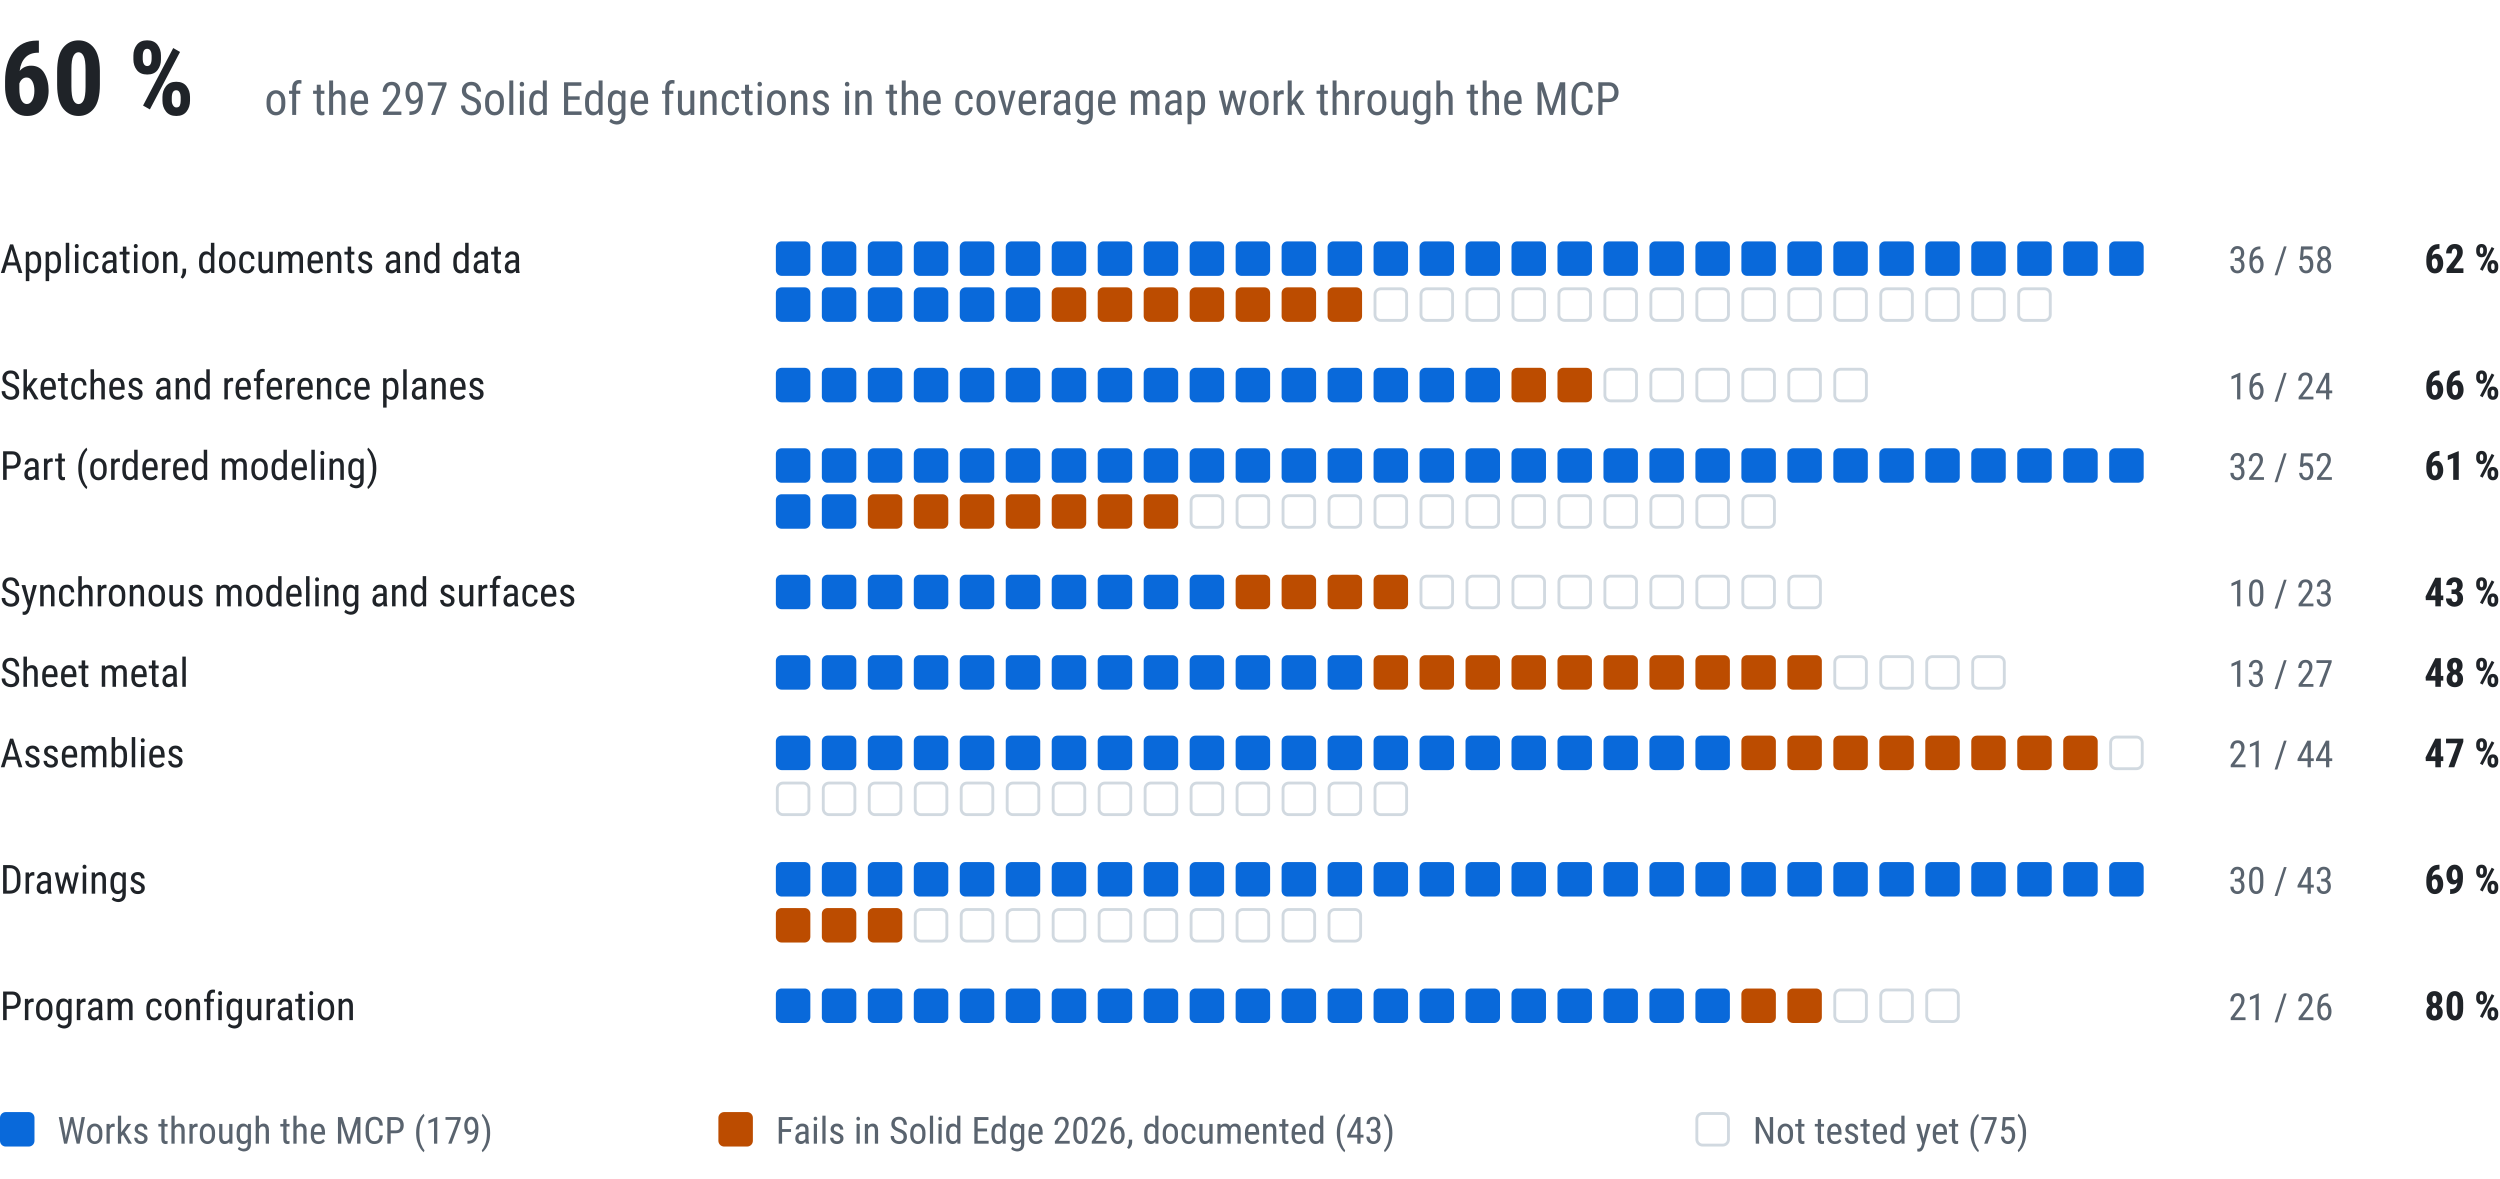
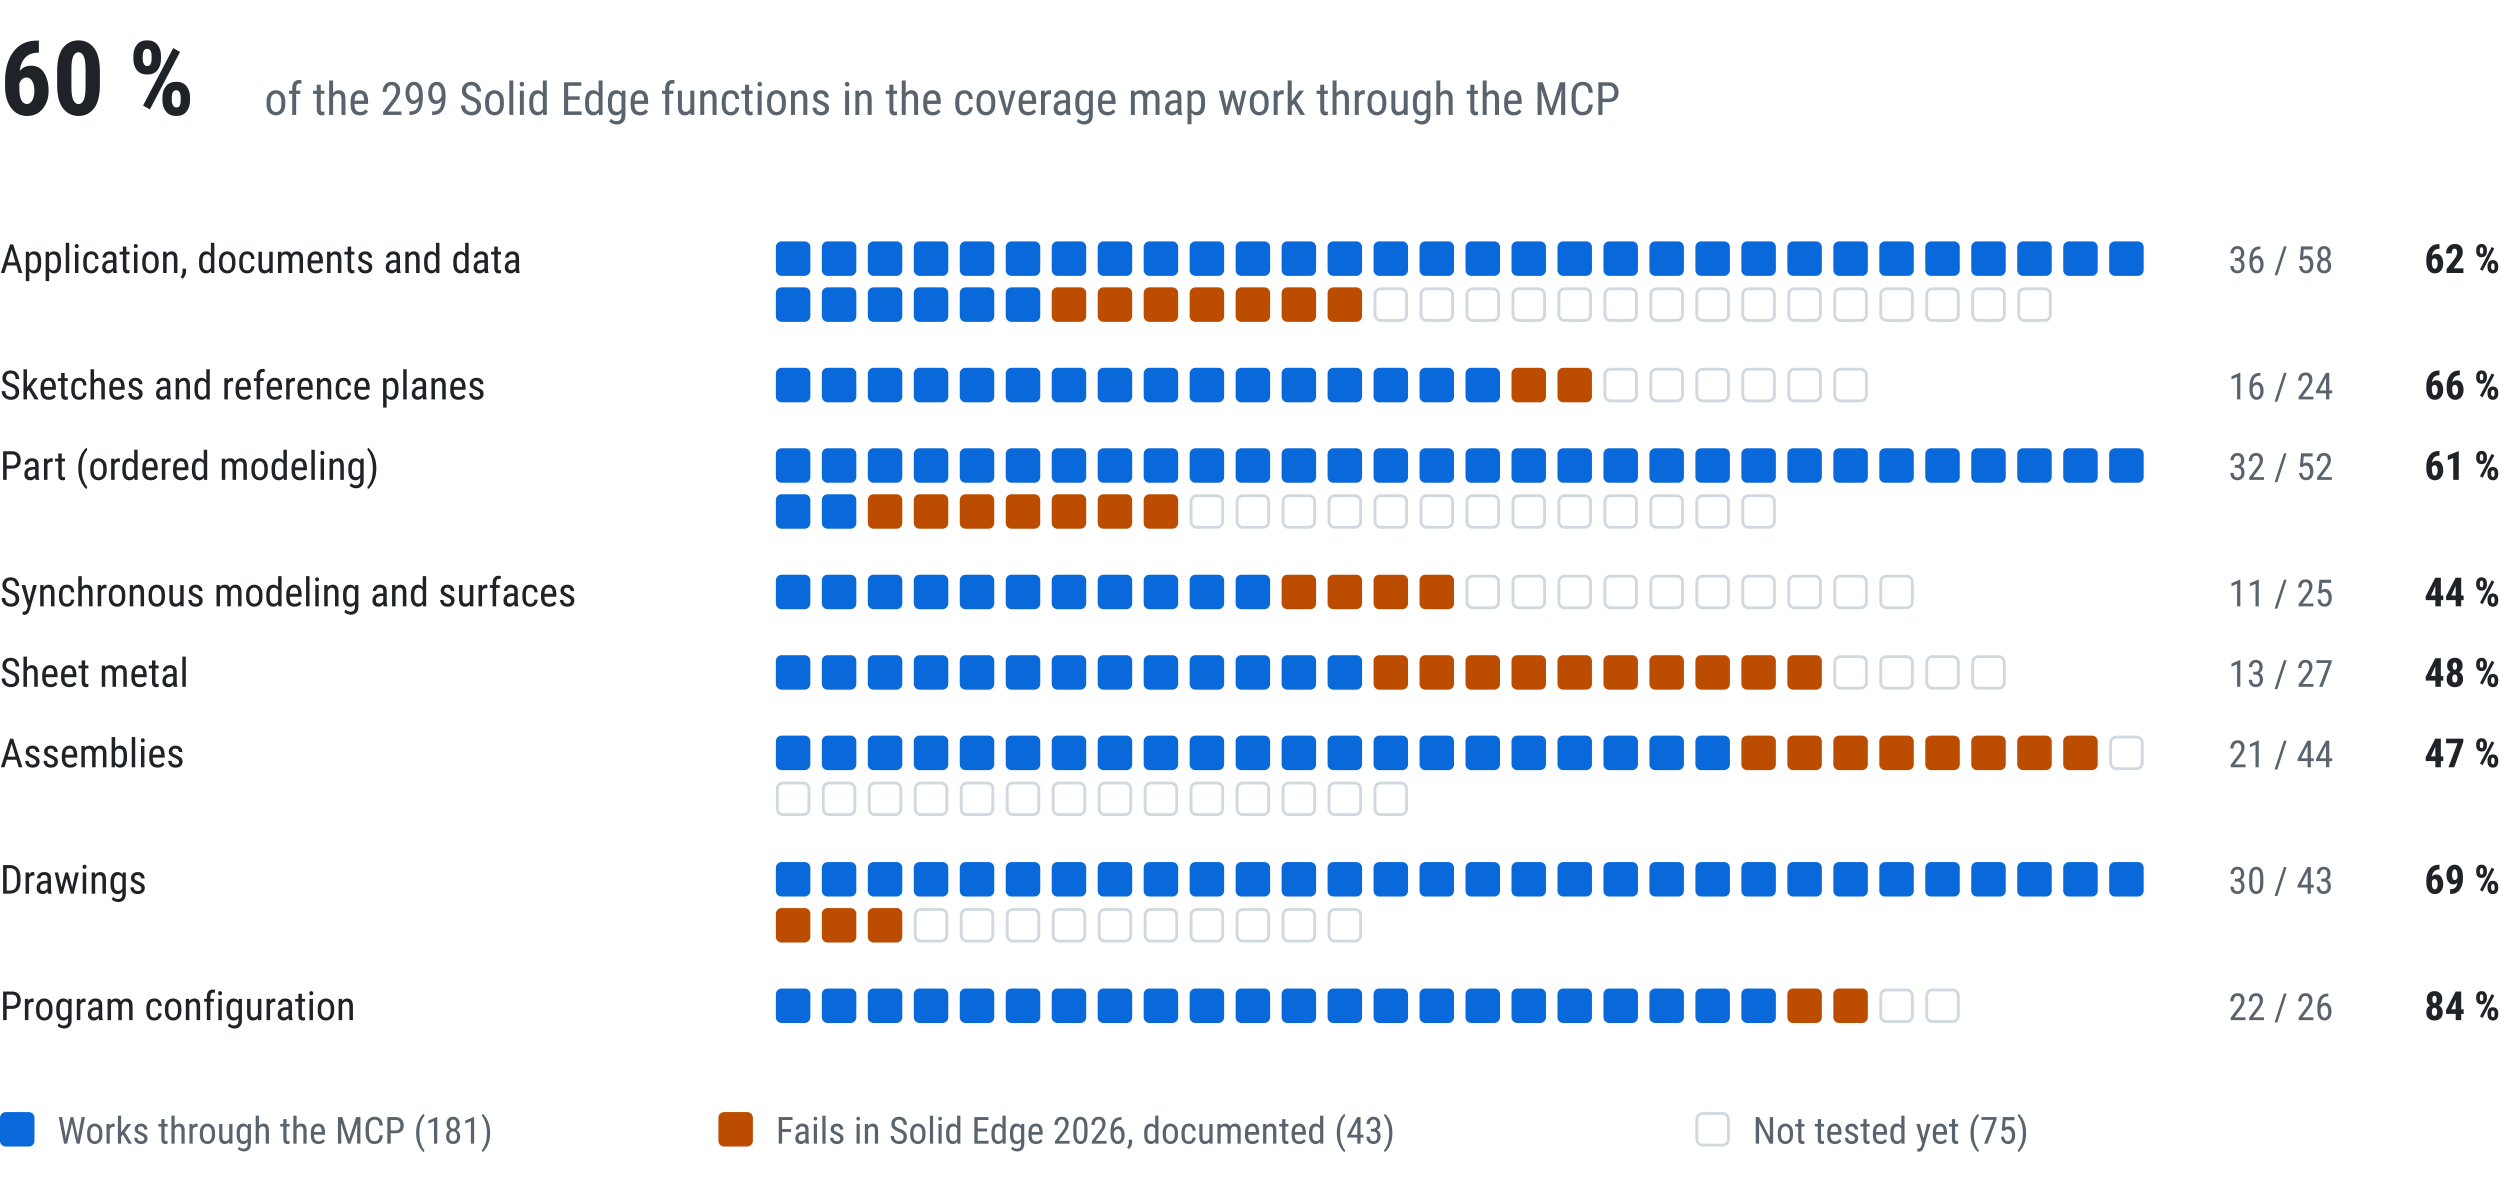
<svg xmlns="http://www.w3.org/2000/svg" width="870" height="410" viewBox="0 0 870 410" role="img" aria-labelledby="title desc">
  <g font-family="Bahnschrift, 'DIN Alternate', 'DIN 1451', D-DIN, Barlow, 'Roboto Condensed', 'Arial Narrow', sans-serif">
    <text x="0" y="40" font-size="36" font-weight="600" fill="#1f2328">60 %</text>
-     <text x="92" y="40" font-size="16" fill="#59636e">of the 297 Solid Edge functions in the coverage map work through the MCP</text>
+     <text x="92" y="40" font-size="16" fill="#59636e">of the 299 Solid Edge functions in the coverage map work through the MCP</text>
    <text x="0" y="95" font-size="14" fill="#1f2328">Application, documents and data</text>
    <rect x="270" y="84" width="12" height="12" rx="2" fill="#0969da" />
    <rect x="286" y="84" width="12" height="12" rx="2" fill="#0969da" />
    <rect x="302" y="84" width="12" height="12" rx="2" fill="#0969da" />
    <rect x="318" y="84" width="12" height="12" rx="2" fill="#0969da" />
    <rect x="334" y="84" width="12" height="12" rx="2" fill="#0969da" />
    <rect x="350" y="84" width="12" height="12" rx="2" fill="#0969da" />
    <rect x="366" y="84" width="12" height="12" rx="2" fill="#0969da" />
    <rect x="382" y="84" width="12" height="12" rx="2" fill="#0969da" />
    <rect x="398" y="84" width="12" height="12" rx="2" fill="#0969da" />
    <rect x="414" y="84" width="12" height="12" rx="2" fill="#0969da" />
    <rect x="430" y="84" width="12" height="12" rx="2" fill="#0969da" />
    <rect x="446" y="84" width="12" height="12" rx="2" fill="#0969da" />
    <rect x="462" y="84" width="12" height="12" rx="2" fill="#0969da" />
    <rect x="478" y="84" width="12" height="12" rx="2" fill="#0969da" />
    <rect x="494" y="84" width="12" height="12" rx="2" fill="#0969da" />
    <rect x="510" y="84" width="12" height="12" rx="2" fill="#0969da" />
    <rect x="526" y="84" width="12" height="12" rx="2" fill="#0969da" />
    <rect x="542" y="84" width="12" height="12" rx="2" fill="#0969da" />
    <rect x="558" y="84" width="12" height="12" rx="2" fill="#0969da" />
    <rect x="574" y="84" width="12" height="12" rx="2" fill="#0969da" />
    <rect x="590" y="84" width="12" height="12" rx="2" fill="#0969da" />
    <rect x="606" y="84" width="12" height="12" rx="2" fill="#0969da" />
    <rect x="622" y="84" width="12" height="12" rx="2" fill="#0969da" />
    <rect x="638" y="84" width="12" height="12" rx="2" fill="#0969da" />
    <rect x="654" y="84" width="12" height="12" rx="2" fill="#0969da" />
    <rect x="670" y="84" width="12" height="12" rx="2" fill="#0969da" />
    <rect x="686" y="84" width="12" height="12" rx="2" fill="#0969da" />
    <rect x="702" y="84" width="12" height="12" rx="2" fill="#0969da" />
    <rect x="718" y="84" width="12" height="12" rx="2" fill="#0969da" />
    <rect x="734" y="84" width="12" height="12" rx="2" fill="#0969da" />
    <rect x="270" y="100" width="12" height="12" rx="2" fill="#0969da" />
    <rect x="286" y="100" width="12" height="12" rx="2" fill="#0969da" />
    <rect x="302" y="100" width="12" height="12" rx="2" fill="#0969da" />
    <rect x="318" y="100" width="12" height="12" rx="2" fill="#0969da" />
    <rect x="334" y="100" width="12" height="12" rx="2" fill="#0969da" />
    <rect x="350" y="100" width="12" height="12" rx="2" fill="#0969da" />
    <rect x="366" y="100" width="12" height="12" rx="2" fill="#bc4c00" />
    <rect x="382" y="100" width="12" height="12" rx="2" fill="#bc4c00" />
    <rect x="398" y="100" width="12" height="12" rx="2" fill="#bc4c00" />
    <rect x="414" y="100" width="12" height="12" rx="2" fill="#bc4c00" />
    <rect x="430" y="100" width="12" height="12" rx="2" fill="#bc4c00" />
    <rect x="446" y="100" width="12" height="12" rx="2" fill="#bc4c00" />
    <rect x="462" y="100" width="12" height="12" rx="2" fill="#bc4c00" />
    <rect x="478.5" y="100.5" width="11" height="11" rx="2" fill="none" stroke="#d1d9e0" />
    <rect x="494.5" y="100.5" width="11" height="11" rx="2" fill="none" stroke="#d1d9e0" />
    <rect x="510.5" y="100.5" width="11" height="11" rx="2" fill="none" stroke="#d1d9e0" />
    <rect x="526.5" y="100.5" width="11" height="11" rx="2" fill="none" stroke="#d1d9e0" />
    <rect x="542.5" y="100.5" width="11" height="11" rx="2" fill="none" stroke="#d1d9e0" />
    <rect x="558.5" y="100.5" width="11" height="11" rx="2" fill="none" stroke="#d1d9e0" />
    <rect x="574.5" y="100.5" width="11" height="11" rx="2" fill="none" stroke="#d1d9e0" />
    <rect x="590.5" y="100.5" width="11" height="11" rx="2" fill="none" stroke="#d1d9e0" />
    <rect x="606.5" y="100.5" width="11" height="11" rx="2" fill="none" stroke="#d1d9e0" />
    <rect x="622.5" y="100.5" width="11" height="11" rx="2" fill="none" stroke="#d1d9e0" />
    <rect x="638.5" y="100.5" width="11" height="11" rx="2" fill="none" stroke="#d1d9e0" />
    <rect x="654.5" y="100.5" width="11" height="11" rx="2" fill="none" stroke="#d1d9e0" />
    <rect x="670.5" y="100.5" width="11" height="11" rx="2" fill="none" stroke="#d1d9e0" />
    <rect x="686.5" y="100.5" width="11" height="11" rx="2" fill="none" stroke="#d1d9e0" />
    <rect x="702.5" y="100.5" width="11" height="11" rx="2" fill="none" stroke="#d1d9e0" />
    <text x="812" y="95" font-size="13" text-anchor="end" fill="#59636e">36 / 58</text>
    <text x="870" y="95" font-size="14" font-weight="600" text-anchor="end" fill="#1f2328">62 %</text>
    <text x="0" y="139" font-size="14" fill="#1f2328">Sketches and reference planes</text>
    <rect x="270" y="128" width="12" height="12" rx="2" fill="#0969da" />
    <rect x="286" y="128" width="12" height="12" rx="2" fill="#0969da" />
    <rect x="302" y="128" width="12" height="12" rx="2" fill="#0969da" />
    <rect x="318" y="128" width="12" height="12" rx="2" fill="#0969da" />
    <rect x="334" y="128" width="12" height="12" rx="2" fill="#0969da" />
    <rect x="350" y="128" width="12" height="12" rx="2" fill="#0969da" />
    <rect x="366" y="128" width="12" height="12" rx="2" fill="#0969da" />
    <rect x="382" y="128" width="12" height="12" rx="2" fill="#0969da" />
    <rect x="398" y="128" width="12" height="12" rx="2" fill="#0969da" />
    <rect x="414" y="128" width="12" height="12" rx="2" fill="#0969da" />
    <rect x="430" y="128" width="12" height="12" rx="2" fill="#0969da" />
    <rect x="446" y="128" width="12" height="12" rx="2" fill="#0969da" />
    <rect x="462" y="128" width="12" height="12" rx="2" fill="#0969da" />
    <rect x="478" y="128" width="12" height="12" rx="2" fill="#0969da" />
    <rect x="494" y="128" width="12" height="12" rx="2" fill="#0969da" />
    <rect x="510" y="128" width="12" height="12" rx="2" fill="#0969da" />
    <rect x="526" y="128" width="12" height="12" rx="2" fill="#bc4c00" />
    <rect x="542" y="128" width="12" height="12" rx="2" fill="#bc4c00" />
    <rect x="558.5" y="128.5" width="11" height="11" rx="2" fill="none" stroke="#d1d9e0" />
    <rect x="574.5" y="128.5" width="11" height="11" rx="2" fill="none" stroke="#d1d9e0" />
    <rect x="590.5" y="128.5" width="11" height="11" rx="2" fill="none" stroke="#d1d9e0" />
    <rect x="606.5" y="128.5" width="11" height="11" rx="2" fill="none" stroke="#d1d9e0" />
    <rect x="622.5" y="128.5" width="11" height="11" rx="2" fill="none" stroke="#d1d9e0" />
    <rect x="638.5" y="128.5" width="11" height="11" rx="2" fill="none" stroke="#d1d9e0" />
    <text x="812" y="139" font-size="13" text-anchor="end" fill="#59636e">16 / 24</text>
    <text x="870" y="139" font-size="14" font-weight="600" text-anchor="end" fill="#1f2328">66 %</text>
    <text x="0" y="167" font-size="14" fill="#1f2328">Part (ordered modeling)</text>
    <rect x="270" y="156" width="12" height="12" rx="2" fill="#0969da" />
    <rect x="286" y="156" width="12" height="12" rx="2" fill="#0969da" />
    <rect x="302" y="156" width="12" height="12" rx="2" fill="#0969da" />
    <rect x="318" y="156" width="12" height="12" rx="2" fill="#0969da" />
    <rect x="334" y="156" width="12" height="12" rx="2" fill="#0969da" />
    <rect x="350" y="156" width="12" height="12" rx="2" fill="#0969da" />
    <rect x="366" y="156" width="12" height="12" rx="2" fill="#0969da" />
    <rect x="382" y="156" width="12" height="12" rx="2" fill="#0969da" />
    <rect x="398" y="156" width="12" height="12" rx="2" fill="#0969da" />
    <rect x="414" y="156" width="12" height="12" rx="2" fill="#0969da" />
    <rect x="430" y="156" width="12" height="12" rx="2" fill="#0969da" />
    <rect x="446" y="156" width="12" height="12" rx="2" fill="#0969da" />
    <rect x="462" y="156" width="12" height="12" rx="2" fill="#0969da" />
    <rect x="478" y="156" width="12" height="12" rx="2" fill="#0969da" />
    <rect x="494" y="156" width="12" height="12" rx="2" fill="#0969da" />
    <rect x="510" y="156" width="12" height="12" rx="2" fill="#0969da" />
    <rect x="526" y="156" width="12" height="12" rx="2" fill="#0969da" />
    <rect x="542" y="156" width="12" height="12" rx="2" fill="#0969da" />
    <rect x="558" y="156" width="12" height="12" rx="2" fill="#0969da" />
    <rect x="574" y="156" width="12" height="12" rx="2" fill="#0969da" />
    <rect x="590" y="156" width="12" height="12" rx="2" fill="#0969da" />
    <rect x="606" y="156" width="12" height="12" rx="2" fill="#0969da" />
    <rect x="622" y="156" width="12" height="12" rx="2" fill="#0969da" />
    <rect x="638" y="156" width="12" height="12" rx="2" fill="#0969da" />
    <rect x="654" y="156" width="12" height="12" rx="2" fill="#0969da" />
    <rect x="670" y="156" width="12" height="12" rx="2" fill="#0969da" />
    <rect x="686" y="156" width="12" height="12" rx="2" fill="#0969da" />
    <rect x="702" y="156" width="12" height="12" rx="2" fill="#0969da" />
    <rect x="718" y="156" width="12" height="12" rx="2" fill="#0969da" />
    <rect x="734" y="156" width="12" height="12" rx="2" fill="#0969da" />
    <rect x="270" y="172" width="12" height="12" rx="2" fill="#0969da" />
    <rect x="286" y="172" width="12" height="12" rx="2" fill="#0969da" />
    <rect x="302" y="172" width="12" height="12" rx="2" fill="#bc4c00" />
    <rect x="318" y="172" width="12" height="12" rx="2" fill="#bc4c00" />
    <rect x="334" y="172" width="12" height="12" rx="2" fill="#bc4c00" />
    <rect x="350" y="172" width="12" height="12" rx="2" fill="#bc4c00" />
    <rect x="366" y="172" width="12" height="12" rx="2" fill="#bc4c00" />
    <rect x="382" y="172" width="12" height="12" rx="2" fill="#bc4c00" />
    <rect x="398" y="172" width="12" height="12" rx="2" fill="#bc4c00" />
    <rect x="414.5" y="172.5" width="11" height="11" rx="2" fill="none" stroke="#d1d9e0" />
    <rect x="430.5" y="172.5" width="11" height="11" rx="2" fill="none" stroke="#d1d9e0" />
    <rect x="446.5" y="172.5" width="11" height="11" rx="2" fill="none" stroke="#d1d9e0" />
    <rect x="462.5" y="172.5" width="11" height="11" rx="2" fill="none" stroke="#d1d9e0" />
    <rect x="478.5" y="172.5" width="11" height="11" rx="2" fill="none" stroke="#d1d9e0" />
    <rect x="494.5" y="172.5" width="11" height="11" rx="2" fill="none" stroke="#d1d9e0" />
    <rect x="510.5" y="172.5" width="11" height="11" rx="2" fill="none" stroke="#d1d9e0" />
    <rect x="526.5" y="172.5" width="11" height="11" rx="2" fill="none" stroke="#d1d9e0" />
    <rect x="542.5" y="172.5" width="11" height="11" rx="2" fill="none" stroke="#d1d9e0" />
    <rect x="558.5" y="172.5" width="11" height="11" rx="2" fill="none" stroke="#d1d9e0" />
    <rect x="574.5" y="172.5" width="11" height="11" rx="2" fill="none" stroke="#d1d9e0" />
    <rect x="590.5" y="172.5" width="11" height="11" rx="2" fill="none" stroke="#d1d9e0" />
    <rect x="606.5" y="172.5" width="11" height="11" rx="2" fill="none" stroke="#d1d9e0" />
    <text x="812" y="167" font-size="13" text-anchor="end" fill="#59636e">32 / 52</text>
    <text x="870" y="167" font-size="14" font-weight="600" text-anchor="end" fill="#1f2328">61 %</text>
    <text x="0" y="211" font-size="14" fill="#1f2328">Synchronous modeling and surfaces</text>
    <rect x="270" y="200" width="12" height="12" rx="2" fill="#0969da" />
    <rect x="286" y="200" width="12" height="12" rx="2" fill="#0969da" />
    <rect x="302" y="200" width="12" height="12" rx="2" fill="#0969da" />
    <rect x="318" y="200" width="12" height="12" rx="2" fill="#0969da" />
    <rect x="334" y="200" width="12" height="12" rx="2" fill="#0969da" />
    <rect x="350" y="200" width="12" height="12" rx="2" fill="#0969da" />
    <rect x="366" y="200" width="12" height="12" rx="2" fill="#0969da" />
    <rect x="382" y="200" width="12" height="12" rx="2" fill="#0969da" />
    <rect x="398" y="200" width="12" height="12" rx="2" fill="#0969da" />
    <rect x="414" y="200" width="12" height="12" rx="2" fill="#0969da" />
-     <rect x="430" y="200" width="12" height="12" rx="2" fill="#bc4c00" />
+     <rect x="430" y="200" width="12" height="12" rx="2" fill="#0969da" />
    <rect x="446" y="200" width="12" height="12" rx="2" fill="#bc4c00" />
    <rect x="462" y="200" width="12" height="12" rx="2" fill="#bc4c00" />
    <rect x="478" y="200" width="12" height="12" rx="2" fill="#bc4c00" />
-     <rect x="494.5" y="200.5" width="11" height="11" rx="2" fill="none" stroke="#d1d9e0" />
+     <rect x="494" y="200" width="12" height="12" rx="2" fill="#bc4c00" />
    <rect x="510.5" y="200.5" width="11" height="11" rx="2" fill="none" stroke="#d1d9e0" />
    <rect x="526.5" y="200.5" width="11" height="11" rx="2" fill="none" stroke="#d1d9e0" />
    <rect x="542.5" y="200.5" width="11" height="11" rx="2" fill="none" stroke="#d1d9e0" />
    <rect x="558.5" y="200.5" width="11" height="11" rx="2" fill="none" stroke="#d1d9e0" />
    <rect x="574.5" y="200.5" width="11" height="11" rx="2" fill="none" stroke="#d1d9e0" />
    <rect x="590.5" y="200.5" width="11" height="11" rx="2" fill="none" stroke="#d1d9e0" />
    <rect x="606.5" y="200.5" width="11" height="11" rx="2" fill="none" stroke="#d1d9e0" />
    <rect x="622.5" y="200.5" width="11" height="11" rx="2" fill="none" stroke="#d1d9e0" />
-     <text x="812" y="211" font-size="13" text-anchor="end" fill="#59636e">10 / 23</text>
-     <text x="870" y="211" font-size="14" font-weight="600" text-anchor="end" fill="#1f2328">43 %</text>
+     <rect x="638.5" y="200.5" width="11" height="11" rx="2" fill="none" stroke="#d1d9e0" />
+     <rect x="654.5" y="200.5" width="11" height="11" rx="2" fill="none" stroke="#d1d9e0" />
+     <text x="812" y="211" font-size="13" text-anchor="end" fill="#59636e">11 / 25</text>
+     <text x="870" y="211" font-size="14" font-weight="600" text-anchor="end" fill="#1f2328">44 %</text>
    <text x="0" y="239" font-size="14" fill="#1f2328">Sheet metal</text>
    <rect x="270" y="228" width="12" height="12" rx="2" fill="#0969da" />
    <rect x="286" y="228" width="12" height="12" rx="2" fill="#0969da" />
    <rect x="302" y="228" width="12" height="12" rx="2" fill="#0969da" />
    <rect x="318" y="228" width="12" height="12" rx="2" fill="#0969da" />
    <rect x="334" y="228" width="12" height="12" rx="2" fill="#0969da" />
    <rect x="350" y="228" width="12" height="12" rx="2" fill="#0969da" />
    <rect x="366" y="228" width="12" height="12" rx="2" fill="#0969da" />
    <rect x="382" y="228" width="12" height="12" rx="2" fill="#0969da" />
    <rect x="398" y="228" width="12" height="12" rx="2" fill="#0969da" />
    <rect x="414" y="228" width="12" height="12" rx="2" fill="#0969da" />
    <rect x="430" y="228" width="12" height="12" rx="2" fill="#0969da" />
    <rect x="446" y="228" width="12" height="12" rx="2" fill="#0969da" />
    <rect x="462" y="228" width="12" height="12" rx="2" fill="#0969da" />
    <rect x="478" y="228" width="12" height="12" rx="2" fill="#bc4c00" />
    <rect x="494" y="228" width="12" height="12" rx="2" fill="#bc4c00" />
    <rect x="510" y="228" width="12" height="12" rx="2" fill="#bc4c00" />
    <rect x="526" y="228" width="12" height="12" rx="2" fill="#bc4c00" />
    <rect x="542" y="228" width="12" height="12" rx="2" fill="#bc4c00" />
    <rect x="558" y="228" width="12" height="12" rx="2" fill="#bc4c00" />
    <rect x="574" y="228" width="12" height="12" rx="2" fill="#bc4c00" />
    <rect x="590" y="228" width="12" height="12" rx="2" fill="#bc4c00" />
    <rect x="606" y="228" width="12" height="12" rx="2" fill="#bc4c00" />
    <rect x="622" y="228" width="12" height="12" rx="2" fill="#bc4c00" />
    <rect x="638.5" y="228.5" width="11" height="11" rx="2" fill="none" stroke="#d1d9e0" />
    <rect x="654.5" y="228.5" width="11" height="11" rx="2" fill="none" stroke="#d1d9e0" />
    <rect x="670.5" y="228.5" width="11" height="11" rx="2" fill="none" stroke="#d1d9e0" />
    <rect x="686.5" y="228.5" width="11" height="11" rx="2" fill="none" stroke="#d1d9e0" />
    <text x="812" y="239" font-size="13" text-anchor="end" fill="#59636e">13 / 27</text>
    <text x="870" y="239" font-size="14" font-weight="600" text-anchor="end" fill="#1f2328">48 %</text>
    <text x="0" y="267" font-size="14" fill="#1f2328">Assemblies</text>
    <rect x="270" y="256" width="12" height="12" rx="2" fill="#0969da" />
    <rect x="286" y="256" width="12" height="12" rx="2" fill="#0969da" />
    <rect x="302" y="256" width="12" height="12" rx="2" fill="#0969da" />
    <rect x="318" y="256" width="12" height="12" rx="2" fill="#0969da" />
    <rect x="334" y="256" width="12" height="12" rx="2" fill="#0969da" />
    <rect x="350" y="256" width="12" height="12" rx="2" fill="#0969da" />
    <rect x="366" y="256" width="12" height="12" rx="2" fill="#0969da" />
    <rect x="382" y="256" width="12" height="12" rx="2" fill="#0969da" />
    <rect x="398" y="256" width="12" height="12" rx="2" fill="#0969da" />
    <rect x="414" y="256" width="12" height="12" rx="2" fill="#0969da" />
    <rect x="430" y="256" width="12" height="12" rx="2" fill="#0969da" />
    <rect x="446" y="256" width="12" height="12" rx="2" fill="#0969da" />
    <rect x="462" y="256" width="12" height="12" rx="2" fill="#0969da" />
    <rect x="478" y="256" width="12" height="12" rx="2" fill="#0969da" />
    <rect x="494" y="256" width="12" height="12" rx="2" fill="#0969da" />
    <rect x="510" y="256" width="12" height="12" rx="2" fill="#0969da" />
    <rect x="526" y="256" width="12" height="12" rx="2" fill="#0969da" />
    <rect x="542" y="256" width="12" height="12" rx="2" fill="#0969da" />
    <rect x="558" y="256" width="12" height="12" rx="2" fill="#0969da" />
    <rect x="574" y="256" width="12" height="12" rx="2" fill="#0969da" />
    <rect x="590" y="256" width="12" height="12" rx="2" fill="#0969da" />
    <rect x="606" y="256" width="12" height="12" rx="2" fill="#bc4c00" />
    <rect x="622" y="256" width="12" height="12" rx="2" fill="#bc4c00" />
    <rect x="638" y="256" width="12" height="12" rx="2" fill="#bc4c00" />
    <rect x="654" y="256" width="12" height="12" rx="2" fill="#bc4c00" />
    <rect x="670" y="256" width="12" height="12" rx="2" fill="#bc4c00" />
    <rect x="686" y="256" width="12" height="12" rx="2" fill="#bc4c00" />
    <rect x="702" y="256" width="12" height="12" rx="2" fill="#bc4c00" />
    <rect x="718" y="256" width="12" height="12" rx="2" fill="#bc4c00" />
    <rect x="734.5" y="256.5" width="11" height="11" rx="2" fill="none" stroke="#d1d9e0" />
    <rect x="270.5" y="272.5" width="11" height="11" rx="2" fill="none" stroke="#d1d9e0" />
    <rect x="286.5" y="272.5" width="11" height="11" rx="2" fill="none" stroke="#d1d9e0" />
    <rect x="302.5" y="272.5" width="11" height="11" rx="2" fill="none" stroke="#d1d9e0" />
    <rect x="318.5" y="272.5" width="11" height="11" rx="2" fill="none" stroke="#d1d9e0" />
    <rect x="334.5" y="272.5" width="11" height="11" rx="2" fill="none" stroke="#d1d9e0" />
    <rect x="350.5" y="272.5" width="11" height="11" rx="2" fill="none" stroke="#d1d9e0" />
    <rect x="366.5" y="272.5" width="11" height="11" rx="2" fill="none" stroke="#d1d9e0" />
    <rect x="382.5" y="272.5" width="11" height="11" rx="2" fill="none" stroke="#d1d9e0" />
    <rect x="398.5" y="272.5" width="11" height="11" rx="2" fill="none" stroke="#d1d9e0" />
    <rect x="414.5" y="272.5" width="11" height="11" rx="2" fill="none" stroke="#d1d9e0" />
    <rect x="430.5" y="272.5" width="11" height="11" rx="2" fill="none" stroke="#d1d9e0" />
    <rect x="446.5" y="272.5" width="11" height="11" rx="2" fill="none" stroke="#d1d9e0" />
    <rect x="462.5" y="272.5" width="11" height="11" rx="2" fill="none" stroke="#d1d9e0" />
    <rect x="478.5" y="272.5" width="11" height="11" rx="2" fill="none" stroke="#d1d9e0" />
    <text x="812" y="267" font-size="13" text-anchor="end" fill="#59636e">21 / 44</text>
    <text x="870" y="267" font-size="14" font-weight="600" text-anchor="end" fill="#1f2328">47 %</text>
    <text x="0" y="311" font-size="14" fill="#1f2328">Drawings</text>
    <rect x="270" y="300" width="12" height="12" rx="2" fill="#0969da" />
    <rect x="286" y="300" width="12" height="12" rx="2" fill="#0969da" />
    <rect x="302" y="300" width="12" height="12" rx="2" fill="#0969da" />
    <rect x="318" y="300" width="12" height="12" rx="2" fill="#0969da" />
    <rect x="334" y="300" width="12" height="12" rx="2" fill="#0969da" />
    <rect x="350" y="300" width="12" height="12" rx="2" fill="#0969da" />
    <rect x="366" y="300" width="12" height="12" rx="2" fill="#0969da" />
    <rect x="382" y="300" width="12" height="12" rx="2" fill="#0969da" />
    <rect x="398" y="300" width="12" height="12" rx="2" fill="#0969da" />
    <rect x="414" y="300" width="12" height="12" rx="2" fill="#0969da" />
    <rect x="430" y="300" width="12" height="12" rx="2" fill="#0969da" />
    <rect x="446" y="300" width="12" height="12" rx="2" fill="#0969da" />
    <rect x="462" y="300" width="12" height="12" rx="2" fill="#0969da" />
    <rect x="478" y="300" width="12" height="12" rx="2" fill="#0969da" />
    <rect x="494" y="300" width="12" height="12" rx="2" fill="#0969da" />
    <rect x="510" y="300" width="12" height="12" rx="2" fill="#0969da" />
    <rect x="526" y="300" width="12" height="12" rx="2" fill="#0969da" />
    <rect x="542" y="300" width="12" height="12" rx="2" fill="#0969da" />
    <rect x="558" y="300" width="12" height="12" rx="2" fill="#0969da" />
    <rect x="574" y="300" width="12" height="12" rx="2" fill="#0969da" />
    <rect x="590" y="300" width="12" height="12" rx="2" fill="#0969da" />
    <rect x="606" y="300" width="12" height="12" rx="2" fill="#0969da" />
    <rect x="622" y="300" width="12" height="12" rx="2" fill="#0969da" />
    <rect x="638" y="300" width="12" height="12" rx="2" fill="#0969da" />
    <rect x="654" y="300" width="12" height="12" rx="2" fill="#0969da" />
    <rect x="670" y="300" width="12" height="12" rx="2" fill="#0969da" />
    <rect x="686" y="300" width="12" height="12" rx="2" fill="#0969da" />
    <rect x="702" y="300" width="12" height="12" rx="2" fill="#0969da" />
    <rect x="718" y="300" width="12" height="12" rx="2" fill="#0969da" />
    <rect x="734" y="300" width="12" height="12" rx="2" fill="#0969da" />
    <rect x="270" y="316" width="12" height="12" rx="2" fill="#bc4c00" />
    <rect x="286" y="316" width="12" height="12" rx="2" fill="#bc4c00" />
    <rect x="302" y="316" width="12" height="12" rx="2" fill="#bc4c00" />
    <rect x="318.5" y="316.5" width="11" height="11" rx="2" fill="none" stroke="#d1d9e0" />
    <rect x="334.5" y="316.5" width="11" height="11" rx="2" fill="none" stroke="#d1d9e0" />
    <rect x="350.5" y="316.5" width="11" height="11" rx="2" fill="none" stroke="#d1d9e0" />
    <rect x="366.5" y="316.5" width="11" height="11" rx="2" fill="none" stroke="#d1d9e0" />
    <rect x="382.5" y="316.5" width="11" height="11" rx="2" fill="none" stroke="#d1d9e0" />
    <rect x="398.5" y="316.5" width="11" height="11" rx="2" fill="none" stroke="#d1d9e0" />
    <rect x="414.5" y="316.5" width="11" height="11" rx="2" fill="none" stroke="#d1d9e0" />
    <rect x="430.5" y="316.5" width="11" height="11" rx="2" fill="none" stroke="#d1d9e0" />
    <rect x="446.5" y="316.5" width="11" height="11" rx="2" fill="none" stroke="#d1d9e0" />
    <rect x="462.5" y="316.5" width="11" height="11" rx="2" fill="none" stroke="#d1d9e0" />
    <text x="812" y="311" font-size="13" text-anchor="end" fill="#59636e">30 / 43</text>
    <text x="870" y="311" font-size="14" font-weight="600" text-anchor="end" fill="#1f2328">69 %</text>
    <text x="0" y="355" font-size="14" fill="#1f2328">Program configuration</text>
    <rect x="270" y="344" width="12" height="12" rx="2" fill="#0969da" />
    <rect x="286" y="344" width="12" height="12" rx="2" fill="#0969da" />
    <rect x="302" y="344" width="12" height="12" rx="2" fill="#0969da" />
    <rect x="318" y="344" width="12" height="12" rx="2" fill="#0969da" />
    <rect x="334" y="344" width="12" height="12" rx="2" fill="#0969da" />
    <rect x="350" y="344" width="12" height="12" rx="2" fill="#0969da" />
    <rect x="366" y="344" width="12" height="12" rx="2" fill="#0969da" />
    <rect x="382" y="344" width="12" height="12" rx="2" fill="#0969da" />
    <rect x="398" y="344" width="12" height="12" rx="2" fill="#0969da" />
    <rect x="414" y="344" width="12" height="12" rx="2" fill="#0969da" />
    <rect x="430" y="344" width="12" height="12" rx="2" fill="#0969da" />
    <rect x="446" y="344" width="12" height="12" rx="2" fill="#0969da" />
    <rect x="462" y="344" width="12" height="12" rx="2" fill="#0969da" />
    <rect x="478" y="344" width="12" height="12" rx="2" fill="#0969da" />
    <rect x="494" y="344" width="12" height="12" rx="2" fill="#0969da" />
    <rect x="510" y="344" width="12" height="12" rx="2" fill="#0969da" />
    <rect x="526" y="344" width="12" height="12" rx="2" fill="#0969da" />
    <rect x="542" y="344" width="12" height="12" rx="2" fill="#0969da" />
    <rect x="558" y="344" width="12" height="12" rx="2" fill="#0969da" />
    <rect x="574" y="344" width="12" height="12" rx="2" fill="#0969da" />
    <rect x="590" y="344" width="12" height="12" rx="2" fill="#0969da" />
-     <rect x="606" y="344" width="12" height="12" rx="2" fill="#bc4c00" />
+     <rect x="606" y="344" width="12" height="12" rx="2" fill="#0969da" />
    <rect x="622" y="344" width="12" height="12" rx="2" fill="#bc4c00" />
-     <rect x="638.5" y="344.5" width="11" height="11" rx="2" fill="none" stroke="#d1d9e0" />
+     <rect x="638" y="344" width="12" height="12" rx="2" fill="#bc4c00" />
    <rect x="654.5" y="344.5" width="11" height="11" rx="2" fill="none" stroke="#d1d9e0" />
    <rect x="670.5" y="344.5" width="11" height="11" rx="2" fill="none" stroke="#d1d9e0" />
-     <text x="812" y="355" font-size="13" text-anchor="end" fill="#59636e">21 / 26</text>
-     <text x="870" y="355" font-size="14" font-weight="600" text-anchor="end" fill="#1f2328">80 %</text>
+     <text x="812" y="355" font-size="13" text-anchor="end" fill="#59636e">22 / 26</text>
+     <text x="870" y="355" font-size="14" font-weight="600" text-anchor="end" fill="#1f2328">84 %</text>
    <rect x="0" y="387" width="12" height="12" rx="2" fill="#0969da" />
-     <text x="20" y="398" font-size="13" fill="#59636e">Works through the MCP (179)</text>
+     <text x="20" y="398" font-size="13" fill="#59636e">Works through the MCP (181)</text>
    <rect x="250" y="387" width="12" height="12" rx="2" fill="#bc4c00" />
    <text x="270" y="398" font-size="13" fill="#59636e">Fails in Solid Edge 2026, documented (43)</text>
    <rect x="590.5" y="387.5" width="11" height="11" rx="2" fill="none" stroke="#d1d9e0" />
    <text x="610" y="398" font-size="13" fill="#59636e">Not tested yet (75)</text>
  </g>
</svg>
